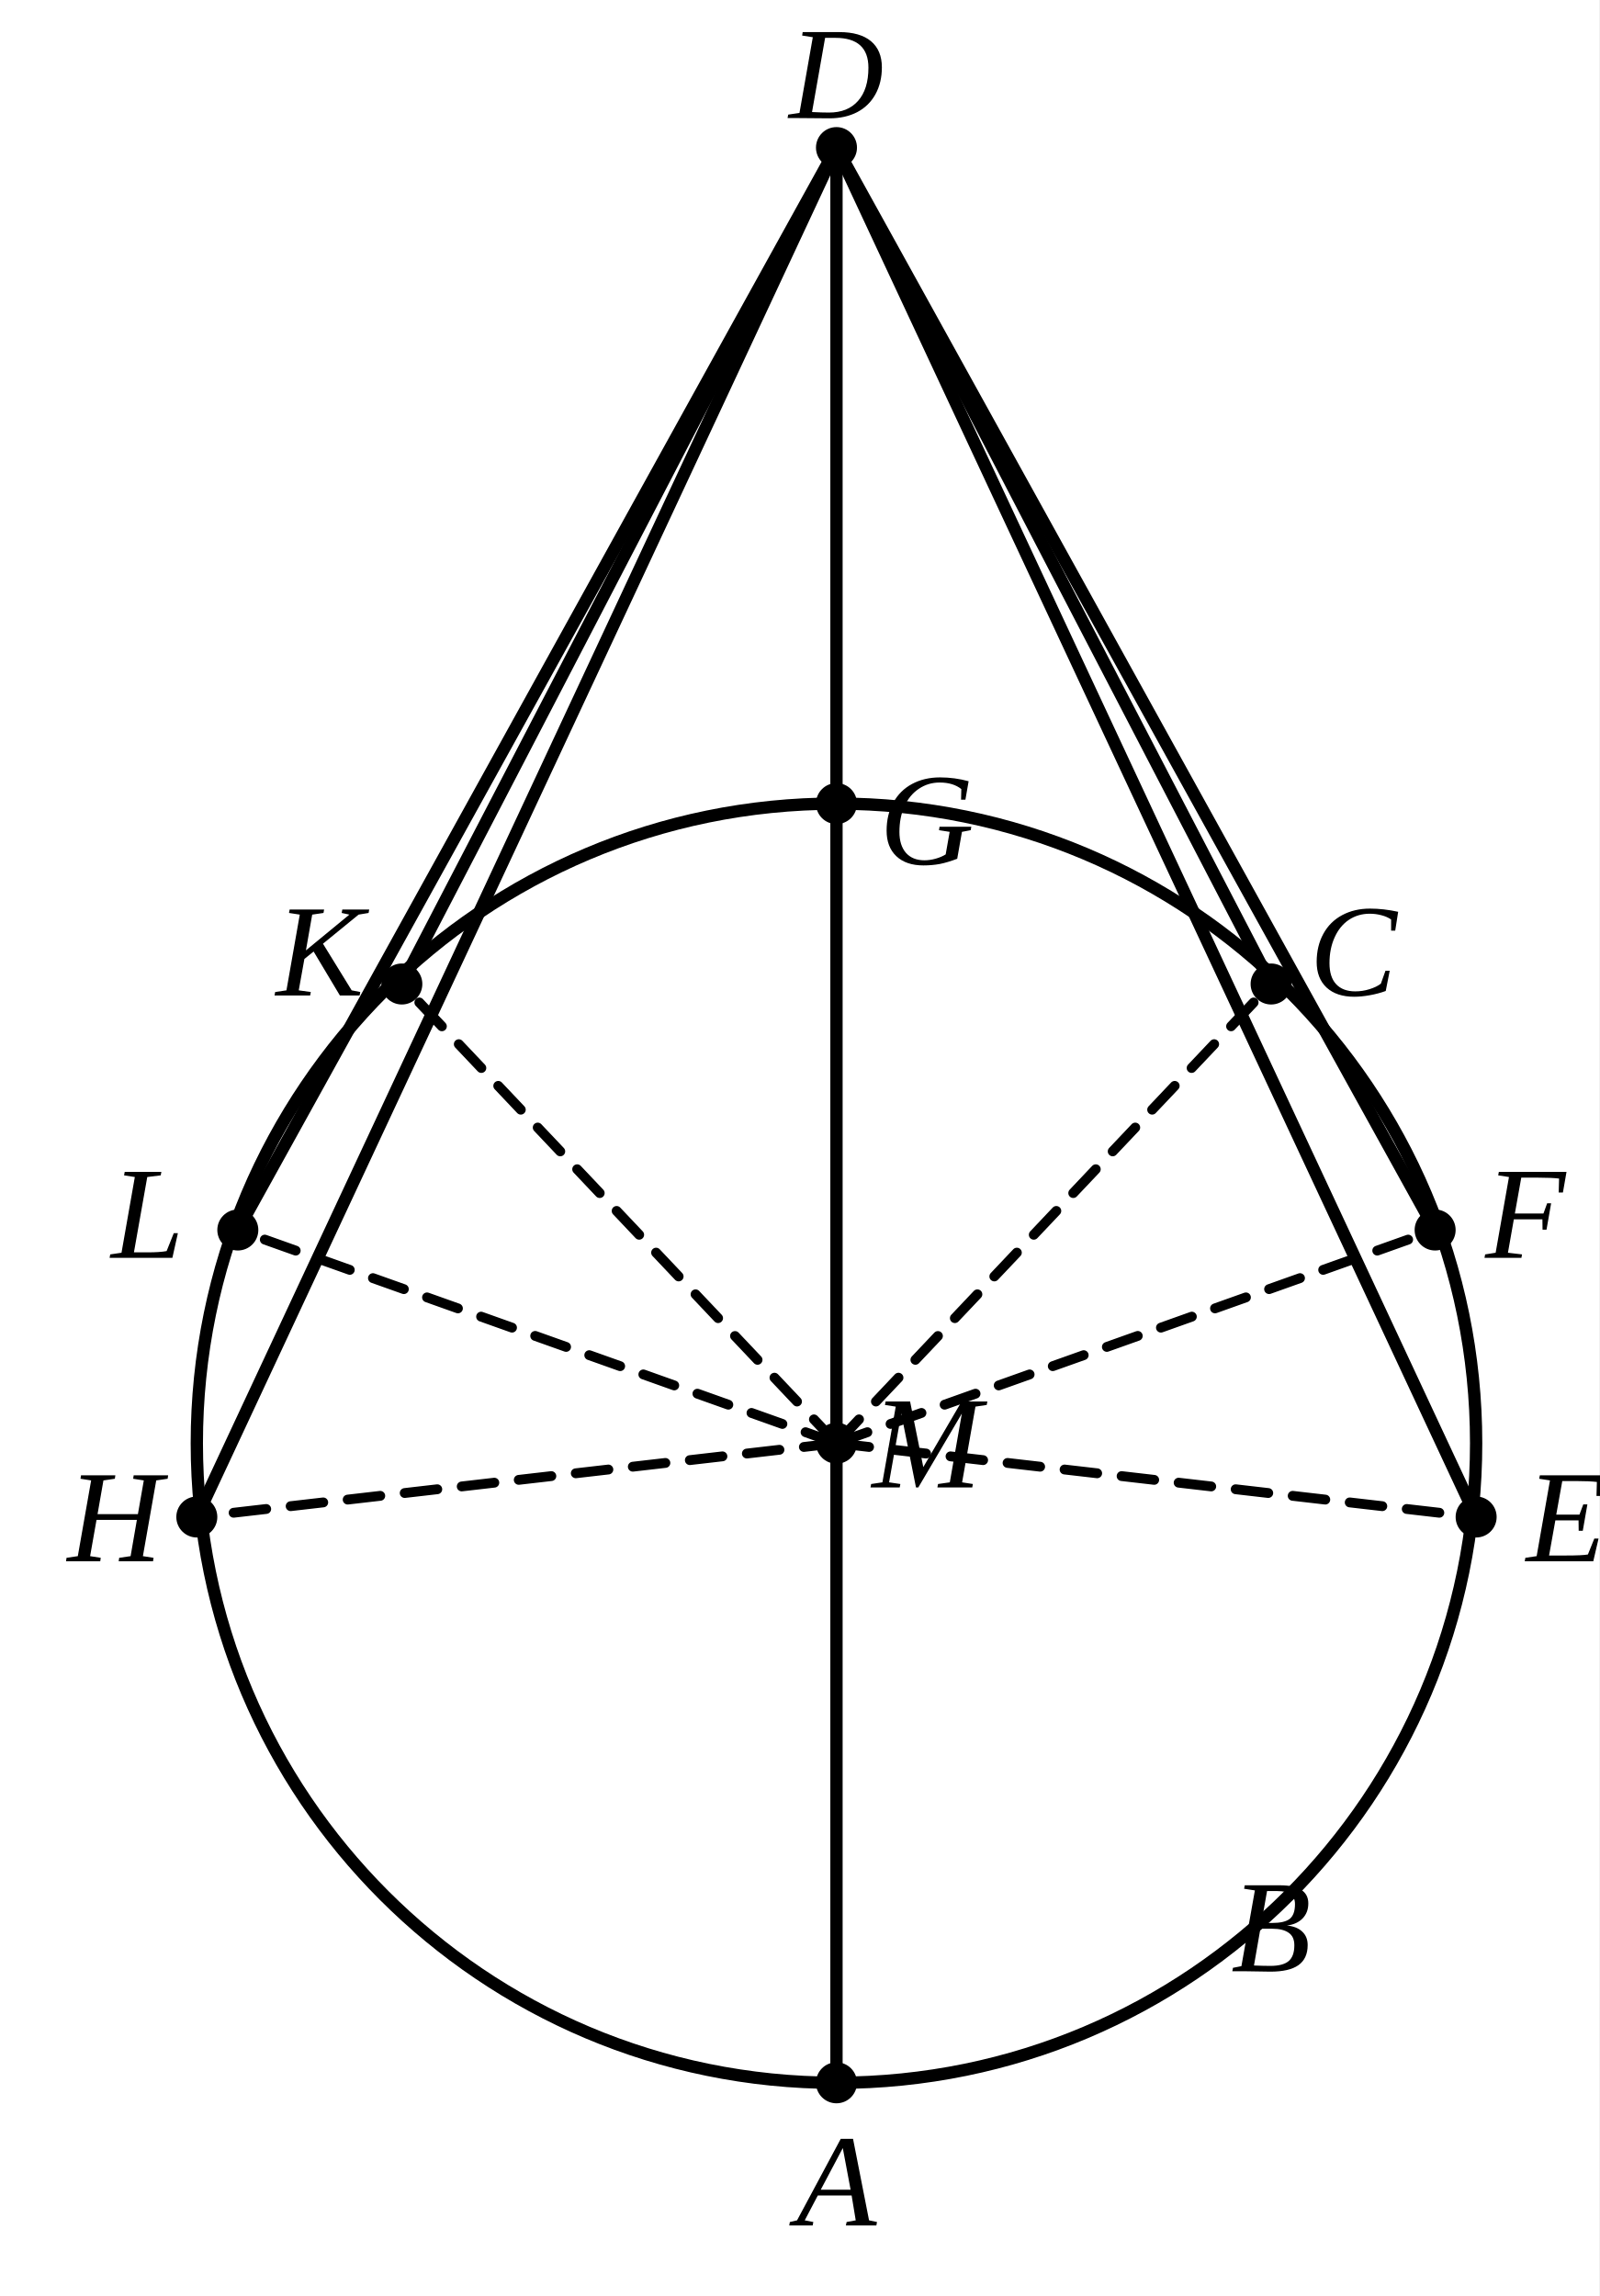
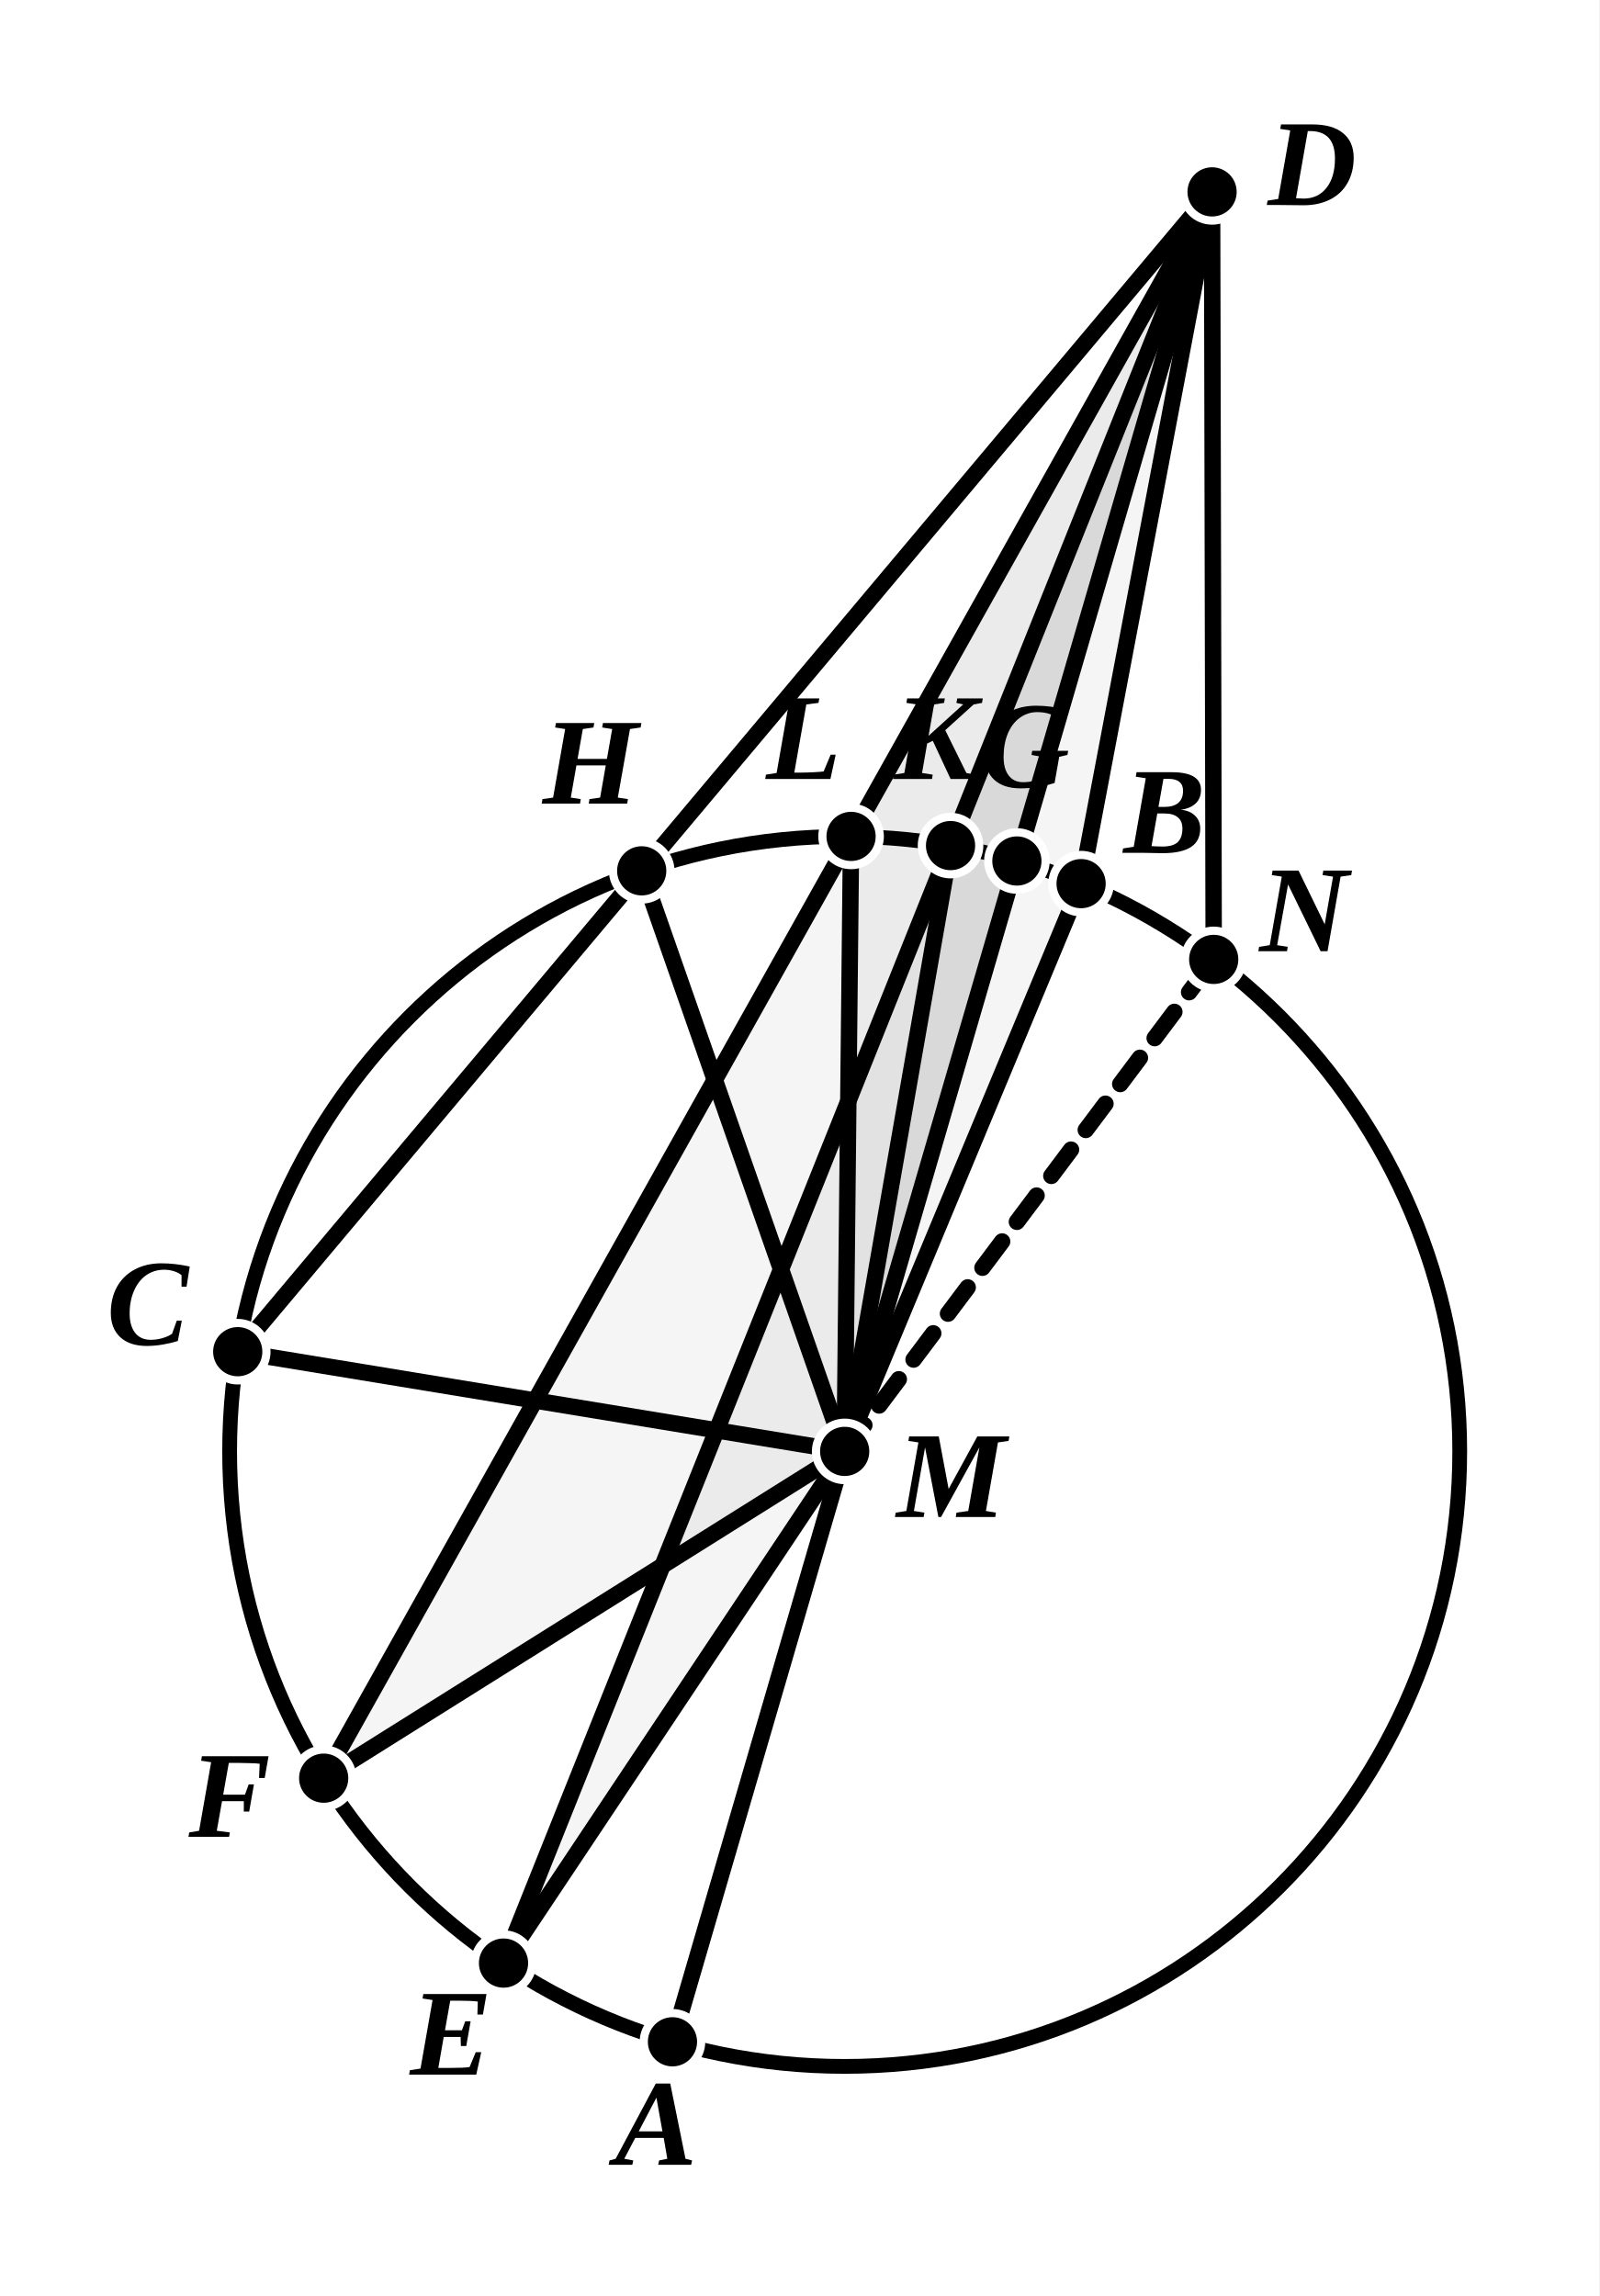
- <svg xmlns="http://www.w3.org/2000/svg" viewBox="0 0 195 280" width="100%" height="auto" class="euclid-diagram">
+ <svg xmlns="http://www.w3.org/2000/svg" viewBox="0 0 195 280" width="195" height="280" class="euclid-graphic" data-graphic-id="0024.g1" data-folio="0024" data-graphic="g1" data-proposition="III.8">
  <style>
- .euclid-diagram {
-     display: block;
-     max-width: 100%;
-     margin: 1.5rem auto;
-     background-color: #ffffff;
- }
- .geometry {
-     stroke: #000000;
-     stroke-width: 1.5;
-     stroke-linecap: round;
-     stroke-linejoin: round;
-     fill: none;
- }
- .construction {
-     stroke: #000000;
-     stroke-width: 1.2;
-     stroke-linecap: round;
-     stroke-linejoin: round;
-     stroke-dasharray: 4, 3;
-     fill: none;
- }
- .point {
-     fill: #000000;
- }
- .label {
-     font-family: "Times New Roman", Times, serif;
-     font-size: 16px;
-     font-style: italic;
-     fill: #000000;
-     text-anchor: middle;
-     dominant-baseline: central;
- }
- .interactive {
-     cursor: pointer;
- }
- .interactive:hover .geometry,
- .interactive:hover.geometry {
-     stroke: #0284c7;
-     stroke-width: 2.5;
- }
- .interactive:hover .point,
- .interactive:hover.point {
-     fill: #0284c7;
- }
- .interactive:hover .label,
- .interactive:hover.label {
-     fill: #0284c7;
-     font-weight: bold;
- }
- </style>
-   <rect width="195" height="280" fill="#ffffff" />
-   <g id="circle-ABC" class="interactive">
-     <circle cx="102" cy="176" r="78" class="geometry" />
+     .euclid-graphic {
+       font-family: 'Times New Roman', 'Georgia', serif;
+       font-style: italic;
+       background-color: #ffffff;
+     }
+     .geom-line {
+       stroke: #000000;
+       stroke-width: 2.0;
+       stroke-linecap: round;
+       transition: stroke 0.15s, stroke-width 0.15s;
+     }
+     .geom-dashed {
+       stroke-dasharray: 4, 3;
+     }
+     .geom-circle {
+       stroke: #000000;
+       stroke-width: 1.8;
+       fill: none;
+       transition: stroke 0.15s, stroke-width 0.15s;
+     }
+     .geom-arc {
+       stroke: #000000;
+       stroke-width: 1.6;
+       fill: none;
+       transition: stroke 0.15s;
+     }
+     .geom-polygon {
+       fill: #000000;
+       fill-opacity: 0.04;
+       stroke: none;
+       transition: fill-opacity 0.15s;
+     }
+     .wedge, .angle {
+       fill: #ef4444;
+       fill-opacity: 0.24;
+       stroke: #ef4444;
+       stroke-width: 2;
+       stroke-linejoin: round;
+       transition: opacity 0.12s ease;
+     }
+     .geom-point {
+       fill: #000000;
+       stroke: #ffffff;
+       stroke-width: 1;
+     }
+     .geom-label {
+       font-size: 15px;
+       font-weight: bold;
+       fill: #000000;
+       user-select: none;
+     }
+     .geom-overlay {
+       opacity: 0;
+       pointer-events: none;
+       transition: opacity 0.12s ease;
+     }
+     /* Interactive Highlight States */
+     [data-ref]:hover, .highlight, .geom-highlight-active {
+       opacity: 1 !important;
+       stroke: #ef4444 !important;
+       stroke-width: 3.5 !important;
+       cursor: pointer;
+     }
+     text[data-ref]:hover, text.highlight, text.geom-highlight-active {
+       fill: #ef4444 !important;
+       stroke: none !important;
+     }
+     .geom-polygon:hover, .geom-polygon.highlight, polygon.geom-highlight-active,
+     path.wedge.geom-highlight-active, path.angle.geom-highlight-active {
+       opacity: 1 !important;
+       fill-opacity: 0.24 !important;
+       fill: #ef4444 !important;
+       stroke: #ef4444 !important;
+       stroke-width: 2.5 !important;
+     }
+     .geom-point:hover, .geom-point.highlight, circle.geom-point.geom-highlight-active {
+       r: 5.5 !important;
+       fill: #ef4444 !important;
+       stroke: #ffffff !important;
+       stroke-width: 1.5 !important;
+     }
+   </style>
+   <rect width="100%" height="100%" fill="#ffffff" />
+   <g id="elements">
+     <circle id="el-circle-ABC" data-ref="( A B C )" data-aliases="( M A ); ( A E F C ); ( H L K G )" data-type="circle" cx="103" cy="177" r="75" class="geom-circle" />
+     <line id="el-line-DA" data-ref="[ D A ]" data-aliases="[ A D ]" data-type="line" x1="147.80" y1="23.40" x2="82.00" y2="249.00" class="geom-line geom-overlay" />
+     <line id="el-line-DE" data-ref="[ D E ]" data-aliases="[ E D ]" data-type="line" x1="147.80" y1="23.40" x2="61.40" y2="239.40" class="geom-line geom-overlay" />
+     <line id="el-line-DF" data-ref="[ D F ]" data-aliases="[ F D ]" data-type="line" x1="147.80" y1="23.40" x2="39.47" y2="216.85" class="geom-line geom-overlay" />
+     <line id="el-line-DC" data-ref="[ D C ]" data-aliases="[ C D ]" data-type="line" x1="147.80" y1="23.40" x2="28.99" y2="164.84" class="geom-line geom-overlay" />
  </g>
-   <g id="diameter-line" class="interactive">
-     <line x1="102" y1="18" x2="102" y2="254" class="geometry" />
+   <g id="graphics">
+     <polygon id="el-tri-MLD" data-ref="&lt; M L D &gt;" data-aliases="&lt; D M L &gt;" data-type="polygon" points="103.00,177.00 103.78,102.00 147.80,23.40" class="geom-polygon" />
+     <polygon id="el-tri-MKD" data-ref="&lt; M K D &gt;" data-aliases="&lt; D M K &gt;" data-type="polygon" points="103.00,177.00 115.91,103.12 147.80,23.40" class="geom-polygon" />
+     <polygon id="el-tri-MBD" data-ref="&lt; M B D &gt;" data-aliases="&lt; D M B &gt;" data-type="polygon" points="103.00,177.00 131.83,107.76 147.80,23.40" class="geom-polygon" />
+     <polygon id="el-tri-EMD" data-ref="&lt; E M D &gt;" data-aliases="&lt; D M E &gt;" data-type="polygon" points="61.40,239.40 103.00,177.00 147.80,23.40" class="geom-polygon" />
+     <polygon id="el-tri-FMD" data-ref="&lt; F M D &gt;" data-aliases="&lt; D M F &gt;" data-type="polygon" points="39.47,216.85 103.00,177.00 147.80,23.40" class="geom-polygon" />
+     <line id="el-seg-DG" data-ref="/ D G /" data-aliases="/ G D /" data-type="segment" x1="147.80" y1="23.40" x2="124.00" y2="105.00" class="geom-line" />
+     <line id="el-seg-GM" data-ref="/ M G /" data-aliases="/ G M /" data-type="segment" x1="103.00" y1="177.00" x2="124.00" y2="105.00" class="geom-line" />
+     <line id="el-seg-MA" data-ref="/ A M /" data-aliases="/ M A /" data-type="segment" x1="82.00" y1="249.00" x2="103.00" y2="177.00" class="geom-line" />
+     <line id="el-seg-MD" data-ref="/ M D /" data-aliases="/ D M /" data-type="segment" x1="103.00" y1="177.00" x2="147.80" y2="23.40" class="geom-line geom-overlay" />
+     <line id="el-seg-AG" data-ref="/ A G /" data-aliases="/ G A /" data-type="segment" x1="82.00" y1="249.00" x2="124.00" y2="105.00" class="geom-line geom-overlay" />
+     <line id="el-seg-DA" data-ref="/ D A /" data-aliases="/ A D /" data-type="segment" x1="147.80" y1="23.40" x2="82.00" y2="249.00" class="geom-line geom-overlay" />
+     <line id="el-seg-DK" data-ref="/ D K /" data-aliases="/ K D /" data-type="segment" x1="147.80" y1="23.40" x2="115.91" y2="103.12" class="geom-line" />
+     <line id="el-seg-KE" data-ref="/ K E /" data-aliases="/ E K /" data-type="segment" x1="115.91" y1="103.12" x2="61.40" y2="239.40" class="geom-line" />
+     <line id="el-seg-DE" data-ref="/ D E /" data-aliases="/ E D /" data-type="segment" x1="147.80" y1="23.40" x2="61.40" y2="239.40" class="geom-line geom-overlay" />
+     <line id="el-seg-DL" data-ref="/ D L /" data-aliases="/ L D /" data-type="segment" x1="147.80" y1="23.40" x2="103.78" y2="102.00" class="geom-line" />
+     <line id="el-seg-LF" data-ref="/ L F /" data-aliases="/ F L /" data-type="segment" x1="103.78" y1="102.00" x2="39.47" y2="216.85" class="geom-line" />
+     <line id="el-seg-DF" data-ref="/ D F /" data-aliases="/ F D /" data-type="segment" x1="147.80" y1="23.40" x2="39.47" y2="216.85" class="geom-line geom-overlay" />
+     <line id="el-seg-DH" data-ref="/ D H /" data-aliases="/ H D /" data-type="segment" x1="147.80" y1="23.40" x2="78.25" y2="106.20" class="geom-line" />
+     <line id="el-seg-HC" data-ref="/ H C /" data-aliases="/ C H /" data-type="segment" x1="78.25" y1="106.20" x2="28.99" y2="164.84" class="geom-line" />
+     <line id="el-seg-DC" data-ref="/ D C /" data-aliases="/ C D /" data-type="segment" x1="147.80" y1="23.40" x2="28.99" y2="164.84" class="geom-line geom-overlay" />
+     <line id="el-seg-DB" data-ref="/ D B /" data-aliases="/ B D /" data-type="segment" x1="147.80" y1="23.40" x2="131.83" y2="107.76" class="geom-line" />
+     <line id="el-seg-DN" data-ref="/ D N /" data-aliases="/ N D /" data-type="segment" x1="147.80" y1="23.40" x2="148.00" y2="117.00" class="geom-line" />
+     <line id="el-seg-ME" data-ref="/ M E /" data-aliases="/ E M /" data-type="segment" x1="103.00" y1="177.00" x2="61.40" y2="239.40" class="geom-line" />
+     <line id="el-seg-MF" data-ref="/ M F /" data-aliases="/ F M /" data-type="segment" x1="103.00" y1="177.00" x2="39.47" y2="216.85" class="geom-line" />
+     <line id="el-seg-MC" data-ref="/ M C /" data-aliases="/ C M /" data-type="segment" x1="103.00" y1="177.00" x2="28.99" y2="164.84" class="geom-line" />
+     <line id="el-seg-MK" data-ref="/ M K /" data-aliases="/ K M /" data-type="segment" x1="103.00" y1="177.00" x2="115.91" y2="103.12" class="geom-line" />
+     <line id="el-seg-ML" data-ref="/ M L /" data-aliases="/ L M /" data-type="segment" x1="103.00" y1="177.00" x2="103.78" y2="102.00" class="geom-line" />
+     <line id="el-seg-MH" data-ref="/ M H /" data-aliases="/ H M /" data-type="segment" x1="103.00" y1="177.00" x2="78.25" y2="106.20" class="geom-line" />
+     <line id="el-seg-MB" data-ref="/ M B /" data-aliases="/ B M /" data-type="segment" x1="103.00" y1="177.00" x2="131.83" y2="107.76" class="geom-line" />
+     <line id="el-seg-MN" data-ref="/ M N /" data-aliases="/ N M /" data-type="segment" x1="103.00" y1="177.00" x2="148.00" y2="117.00" class="geom-line geom-dashed" />
+     <path id="el-ang-EMD" data-ref="&lt; E M D )" data-aliases="&lt; D M E )" data-type="wedge" d="M 103.00 177.00 L 91.91 193.64 A 20.0 20.0 0 0 1 108.60 157.80 Z" class="wedge angle geom-overlay" />
+     <path id="el-ang-FMD" data-ref="&lt; F M D )" data-aliases="&lt; D M F )" data-type="wedge" d="M 103.00 177.00 L 82.67 189.75 A 24.0 24.0 0 0 1 109.72 153.96 Z" class="wedge angle geom-overlay" />
+     <path id="el-ang-KMD" data-ref="&lt; K M D )" data-aliases="&lt; D M K )" data-type="wedge" d="M 103.00 177.00 L 107.82 149.42 A 28.0 28.0 0 0 1 110.84 150.12 Z" class="wedge angle geom-overlay" />
+     <path id="el-ang-DMB" data-ref="&lt; D M B )" data-aliases="&lt; B M D )" data-type="wedge" d="M 103.00 177.00 L 110.84 150.12 A 28.0 28.0 0 0 1 113.76 151.15 Z" class="wedge angle geom-overlay" />
  </g>
-   <g id="lines-to-upper-arc" class="interactive">
-     <line x1="102" y1="18" x2="155" y2="120" class="geometry" />
-     <line x1="102" y1="18" x2="175" y2="150" class="geometry" />
-     <line x1="102" y1="18" x2="180" y2="185" class="geometry" />
-   </g>
-   <g id="lines-to-lower-arc" class="interactive">
-     <line x1="102" y1="18" x2="49" y2="120" class="geometry" />
-     <line x1="102" y1="18" x2="29" y2="150" class="geometry" />
-     <line x1="102" y1="18" x2="24" y2="185" class="geometry" />
-   </g>
-   <g id="radii-upper" class="interactive">
-     <line x1="102" y1="176" x2="155" y2="120" class="construction" />
-     <line x1="102" y1="176" x2="175" y2="150" class="construction" />
-     <line x1="102" y1="176" x2="180" y2="185" class="construction" />
-   </g>
-   <g id="radii-lower" class="interactive">
-     <line x1="102" y1="176" x2="49" y2="120" class="construction" />
-     <line x1="102" y1="176" x2="29" y2="150" class="construction" />
-     <line x1="102" y1="176" x2="24" y2="185" class="construction" />
+   <g id="highlights" style="pointer-events: none;">
+     <circle id="hl-circle-ABC" data-ref="( A B C )" data-aliases="( M A ); ( A E F C ); ( H L K G )" cx="103" cy="177" r="75" class="geom-circle geom-overlay" />
+     <polygon id="hl-tri-MLD" data-ref="&lt; M L D &gt;" data-aliases="&lt; D M L &gt;" points="103.00,177.00 103.78,102.00 147.80,23.40" class="geom-polygon geom-overlay" />
+     <polygon id="hl-tri-MKD" data-ref="&lt; M K D &gt;" data-aliases="&lt; D M K &gt;" points="103.00,177.00 115.91,103.12 147.80,23.40" class="geom-polygon geom-overlay" />
+     <polygon id="hl-tri-MBD" data-ref="&lt; M B D &gt;" data-aliases="&lt; D M B &gt;" points="103.00,177.00 131.83,107.76 147.80,23.40" class="geom-polygon geom-overlay" />
+     <polygon id="hl-tri-EMD" data-ref="&lt; E M D &gt;" data-aliases="&lt; D M E &gt;" points="61.40,239.40 103.00,177.00 147.80,23.40" class="geom-polygon geom-overlay" />
+     <polygon id="hl-tri-FMD" data-ref="&lt; F M D &gt;" data-aliases="&lt; D M F &gt;" points="39.47,216.85 103.00,177.00 147.80,23.40" class="geom-polygon geom-overlay" />
+     <line id="hl-seg-DG" data-ref="/ D G /" data-aliases="/ G D /" x1="147.80" y1="23.40" x2="124.00" y2="105.00" class="geom-line geom-overlay" />
+     <line id="hl-seg-GM" data-ref="/ M G /" data-aliases="/ G M /" x1="103.00" y1="177.00" x2="124.00" y2="105.00" class="geom-line geom-overlay" />
+     <line id="hl-seg-MA" data-ref="/ A M /" data-aliases="/ M A /" x1="82.00" y1="249.00" x2="103.00" y2="177.00" class="geom-line geom-overlay" />
+     <line id="hl-seg-MD" data-ref="/ M D /" data-aliases="/ D M /" x1="103.00" y1="177.00" x2="147.80" y2="23.40" class="geom-line geom-overlay" />
+     <line id="hl-seg-AG" data-ref="/ A G /" data-aliases="/ G A /" x1="82.00" y1="249.00" x2="124.00" y2="105.00" class="geom-line geom-overlay" />
+     <line id="hl-seg-DA" data-ref="/ D A /" data-aliases="/ A D /" x1="147.80" y1="23.40" x2="82.00" y2="249.00" class="geom-line geom-overlay" />
+     <line id="hl-seg-DK" data-ref="/ D K /" data-aliases="/ K D /" x1="147.80" y1="23.40" x2="115.91" y2="103.12" class="geom-line geom-overlay" />
+     <line id="hl-seg-KE" data-ref="/ K E /" data-aliases="/ E K /" x1="115.91" y1="103.12" x2="61.40" y2="239.40" class="geom-line geom-overlay" />
+     <line id="hl-seg-DE" data-ref="/ D E /" data-aliases="/ E D /" x1="147.80" y1="23.40" x2="61.40" y2="239.40" class="geom-line geom-overlay" />
+     <line id="hl-seg-DL" data-ref="/ D L /" data-aliases="/ L D /" x1="147.80" y1="23.40" x2="103.78" y2="102.00" class="geom-line geom-overlay" />
+     <line id="hl-seg-LF" data-ref="/ L F /" data-aliases="/ F L /" x1="103.78" y1="102.00" x2="39.47" y2="216.85" class="geom-line geom-overlay" />
+     <line id="hl-seg-DF" data-ref="/ D F /" data-aliases="/ F D /" x1="147.80" y1="23.40" x2="39.47" y2="216.85" class="geom-line geom-overlay" />
+     <line id="hl-seg-DH" data-ref="/ D H /" data-aliases="/ H D /" x1="147.80" y1="23.40" x2="78.25" y2="106.20" class="geom-line geom-overlay" />
+     <line id="hl-seg-HC" data-ref="/ H C /" data-aliases="/ C H /" x1="78.25" y1="106.20" x2="28.99" y2="164.84" class="geom-line geom-overlay" />
+     <line id="hl-seg-DC" data-ref="/ D C /" data-aliases="/ C D /" x1="147.80" y1="23.40" x2="28.99" y2="164.84" class="geom-line geom-overlay" />
+     <line id="hl-seg-DB" data-ref="/ D B /" data-aliases="/ B D /" x1="147.80" y1="23.40" x2="131.83" y2="107.76" class="geom-line geom-overlay" />
+     <line id="hl-seg-DN" data-ref="/ D N /" data-aliases="/ N D /" x1="147.80" y1="23.40" x2="148.00" y2="117.00" class="geom-line geom-overlay" />
+     <line id="hl-seg-ME" data-ref="/ M E /" data-aliases="/ E M /" x1="103.00" y1="177.00" x2="61.40" y2="239.40" class="geom-line geom-overlay" />
+     <line id="hl-seg-MF" data-ref="/ M F /" data-aliases="/ F M /" x1="103.00" y1="177.00" x2="39.47" y2="216.85" class="geom-line geom-overlay" />
+     <line id="hl-seg-MC" data-ref="/ M C /" data-aliases="/ C M /" x1="103.00" y1="177.00" x2="28.99" y2="164.84" class="geom-line geom-overlay" />
+     <line id="hl-seg-MK" data-ref="/ M K /" data-aliases="/ K M /" x1="103.00" y1="177.00" x2="115.91" y2="103.12" class="geom-line geom-overlay" />
+     <line id="hl-seg-ML" data-ref="/ M L /" data-aliases="/ L M /" x1="103.00" y1="177.00" x2="103.78" y2="102.00" class="geom-line geom-overlay" />
+     <line id="hl-seg-MH" data-ref="/ M H /" data-aliases="/ H M /" x1="103.00" y1="177.00" x2="78.25" y2="106.20" class="geom-line geom-overlay" />
+     <line id="hl-seg-MB" data-ref="/ M B /" data-aliases="/ B M /" x1="103.00" y1="177.00" x2="131.83" y2="107.76" class="geom-line geom-overlay" />
+     <line id="hl-seg-MN" data-ref="/ M N /" data-aliases="/ N M /" x1="103.00" y1="177.00" x2="148.00" y2="117.00" class="geom-line geom-overlay" />
+     <path id="hl-ang-EMD" data-ref="&lt; E M D )" data-aliases="&lt; D M E )" d="M 103.00 177.00 L 91.91 193.64 A 20.0 20.0 0 0 1 108.60 157.80 Z" class="wedge angle geom-overlay" />
+     <path id="hl-ang-FMD" data-ref="&lt; F M D )" data-aliases="&lt; D M F )" d="M 103.00 177.00 L 82.67 189.75 A 24.0 24.0 0 0 1 109.72 153.96 Z" class="wedge angle geom-overlay" />
+     <path id="hl-ang-KMD" data-ref="&lt; K M D )" data-aliases="&lt; D M K )" d="M 103.00 177.00 L 107.82 149.42 A 28.0 28.0 0 0 1 110.84 150.12 Z" class="wedge angle geom-overlay" />
+     <path id="hl-ang-DMB" data-ref="&lt; D M B )" data-aliases="&lt; B M D )" d="M 103.00 177.00 L 110.84 150.12 A 28.0 28.0 0 0 1 113.76 151.15 Z" class="wedge angle geom-overlay" />
  </g>
  <g id="points">
-     <circle cx="102" cy="18" r="2.5" class="point" />
-     <circle cx="102" cy="98" r="2.5" class="point" />
-     <circle cx="102" cy="176" r="2.5" class="point" />
-     <circle cx="102" cy="254" r="2.5" class="point" />
-     <circle cx="155" cy="120" r="2.5" class="point" />
-     <circle cx="175" cy="150" r="2.5" class="point" />
-     <circle cx="180" cy="185" r="2.5" class="point" />
-     <circle cx="49" cy="120" r="2.5" class="point" />
-     <circle cx="29" cy="150" r="2.5" class="point" />
-     <circle cx="24" cy="185" r="2.5" class="point" />
+     <circle id="el-pt-A" data-ref="A" data-type="point" cx="82.00" cy="249.00" r="3.5" class="geom-point" />
+     <circle id="el-pt-B" data-ref="B" data-type="point" cx="131.83" cy="107.76" r="3.5" class="geom-point" />
+     <circle id="el-pt-C" data-ref="C" data-type="point" cx="28.99" cy="164.84" r="3.5" class="geom-point" />
+     <circle id="el-pt-D" data-ref="D" data-type="point" cx="147.80" cy="23.40" r="3.5" class="geom-point" />
+     <circle id="el-pt-E" data-ref="E" data-type="point" cx="61.40" cy="239.40" r="3.5" class="geom-point" />
+     <circle id="el-pt-F" data-ref="F" data-type="point" cx="39.47" cy="216.85" r="3.5" class="geom-point" />
+     <circle id="el-pt-G" data-ref="G" data-type="point" cx="124.00" cy="105.00" r="3.5" class="geom-point" />
+     <circle id="el-pt-H" data-ref="H" data-type="point" cx="78.25" cy="106.20" r="3.5" class="geom-point" />
+     <circle id="el-pt-K" data-ref="K" data-type="point" cx="115.91" cy="103.12" r="3.5" class="geom-point" />
+     <circle id="el-pt-L" data-ref="L" data-type="point" cx="103.78" cy="102.00" r="3.5" class="geom-point" />
+     <circle id="el-pt-M" data-ref="M" data-type="point" cx="103.00" cy="177.00" r="3.5" class="geom-point" />
+     <circle id="el-pt-N" data-ref="N" data-type="point" cx="148.00" cy="117.00" r="3.5" class="geom-point" />
  </g>
  <g id="labels">
-     <text x="102" y="9" class="label">D</text>
-     <text x="113" y="100" class="label">G</text>
-     <text x="113" y="176" class="label">M</text>
-     <text x="102" y="266" class="label">A</text>
-     <text x="165" y="116" class="label">C</text>
-     <text x="186" y="148" class="label">F</text>
-     <text x="191" y="185" class="label">E</text>
-     <text x="39" y="116" class="label">K</text>
-     <text x="18" y="148" class="label">L</text>
-     <text x="14" y="185" class="label">H</text>
-     <text x="155" y="235" class="label">B</text>
+     <text id="lbl-A" data-ref="A" x="80" y="264" text-anchor="middle" class="geom-label">A</text>
+     <text id="lbl-B" data-ref="B" x="142" y="104" text-anchor="middle" class="geom-label">B</text>
+     <text id="lbl-C" data-ref="C" x="18" y="164" text-anchor="middle" class="geom-label">C</text>
+     <text id="lbl-D" data-ref="D" x="160" y="25" text-anchor="middle" class="geom-label">D</text>
+     <text id="lbl-E" data-ref="E" x="55" y="253" text-anchor="middle" class="geom-label">E</text>
+     <text id="lbl-F" data-ref="F" x="28" y="224" text-anchor="middle" class="geom-label">F</text>
+     <text id="lbl-G" data-ref="G" x="125" y="96" text-anchor="middle" class="geom-label">G</text>
+     <text id="lbl-H" data-ref="H" x="72" y="98" text-anchor="middle" class="geom-label">H</text>
+     <text id="lbl-K" data-ref="K" x="114" y="95" text-anchor="middle" class="geom-label">K</text>
+     <text id="lbl-L" data-ref="L" x="98" y="95" text-anchor="middle" class="geom-label">L</text>
+     <text id="lbl-M" data-ref="M" x="116" y="185" text-anchor="middle" class="geom-label">M</text>
+     <text id="lbl-N" data-ref="N" x="159" y="116" text-anchor="middle" class="geom-label">N</text>
  </g>
</svg>
